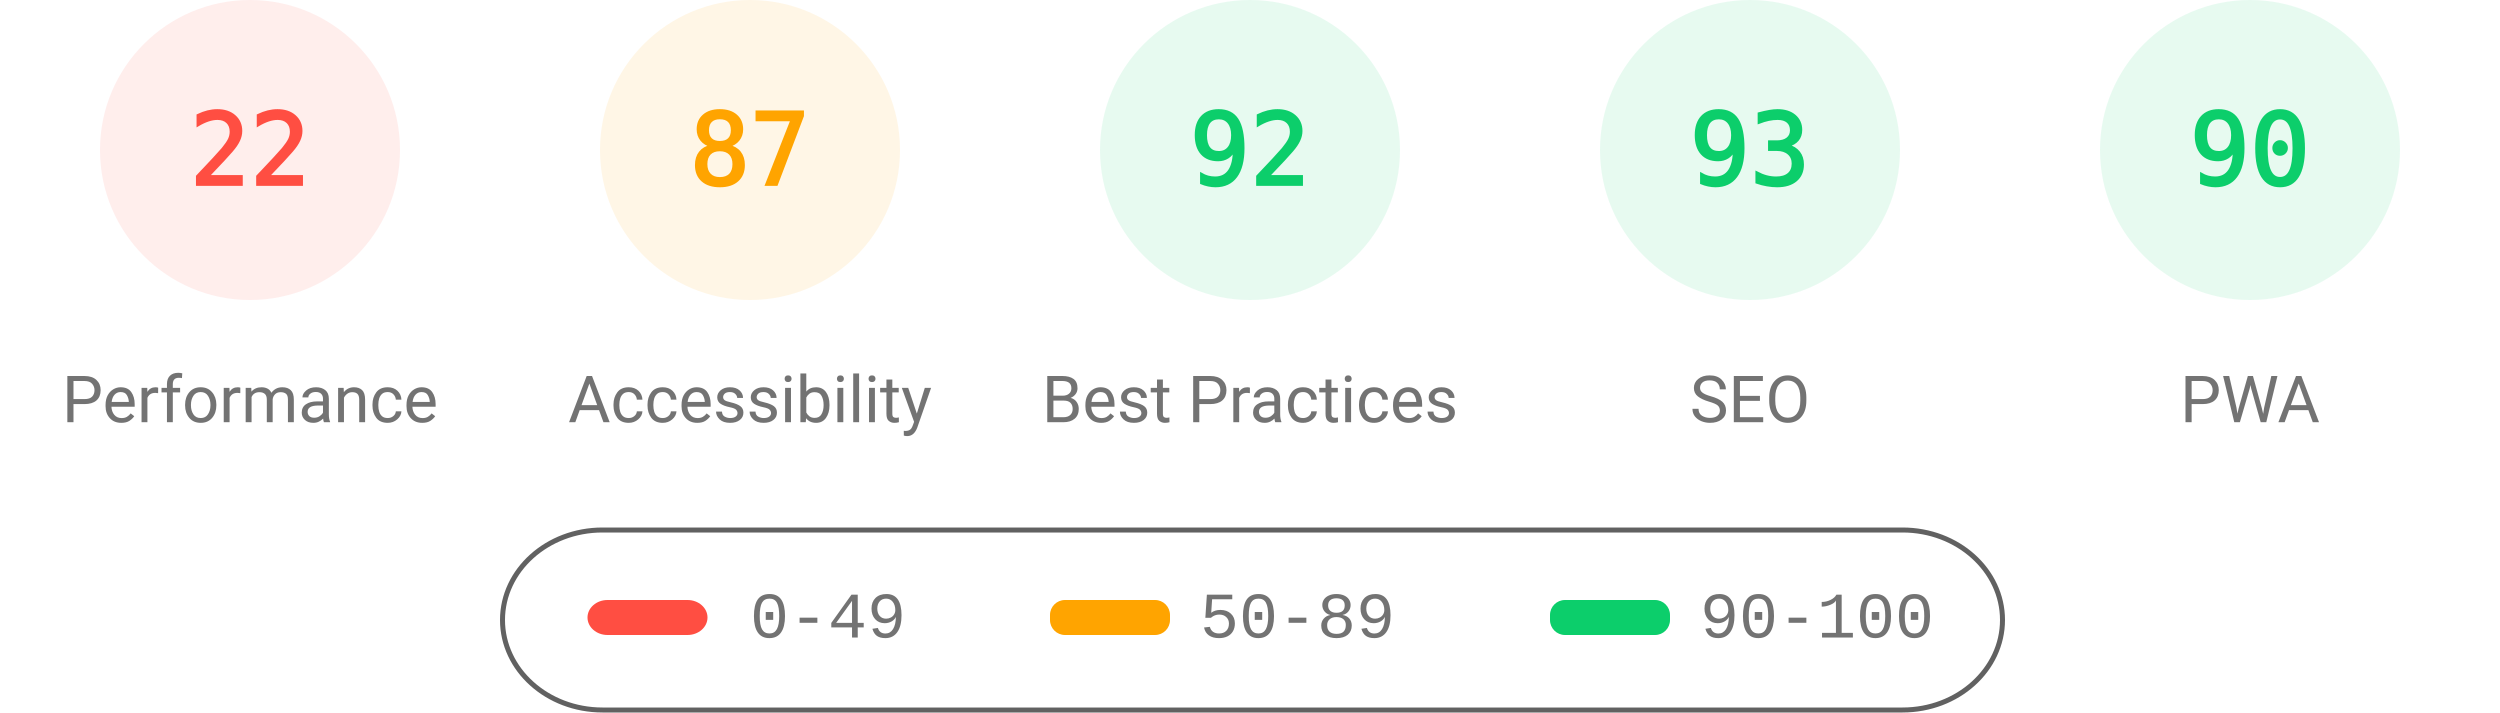
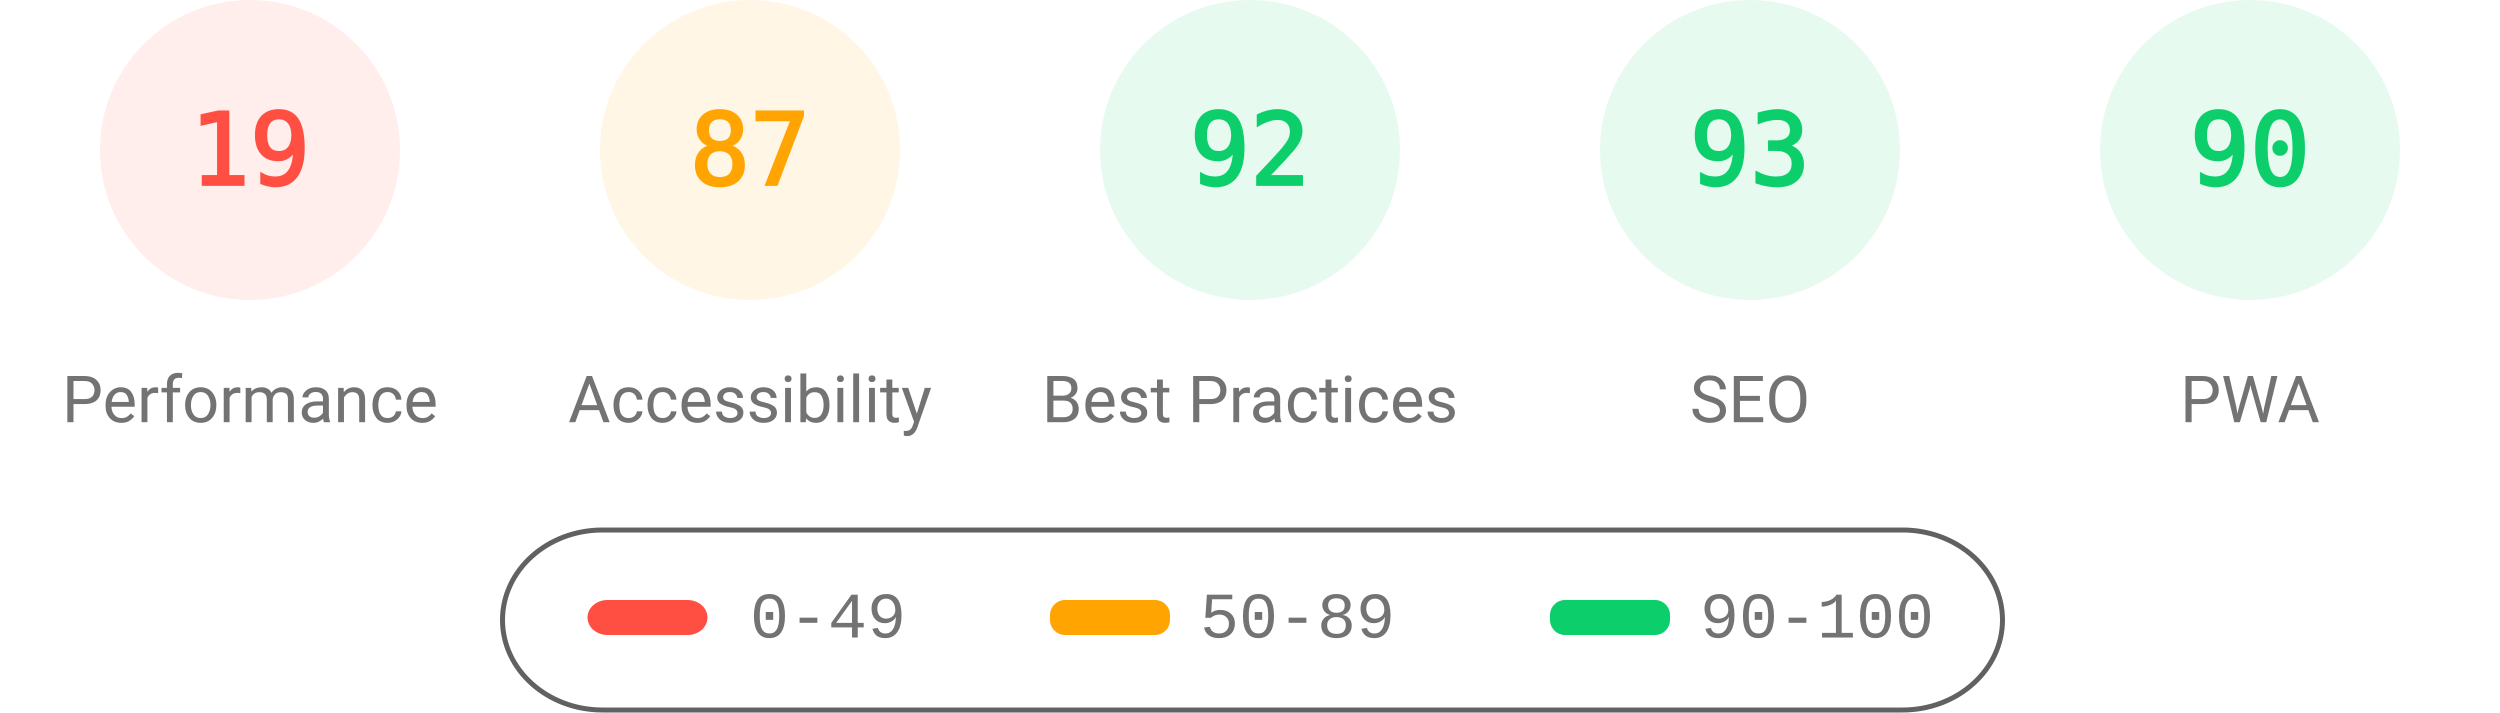
<svg xmlns="http://www.w3.org/2000/svg" fill="none" width="1000" height="285">
  <style>.gauge-base{opacity:.1}.gauge-arc{fill:none;animation-delay:250ms;stroke-linecap:round;transform:rotate(-90deg);transform-origin:100px 60px;animation:load-gauge 1s ease forwards}.guage-text{font-size:40px;font-family:monospace;text-align:center}.guage-red{color:#ff4e42;fill:#ff4e42;stroke:#ff4e42}.guage-orange{color:#ffa400;fill:#ffa400;stroke:#ffa400}.guage-green{color:#0cce6b;fill:#0cce6b;stroke:#0cce6b}.guage-undefined{color:#5c5c5c;fill:#5c5c5c;stroke:#5c5c5c}.guage-title{color:#737373;fill:#737373;stroke:none;font-size:26px;line-height:26px;font-family:Roboto,Halvetica,Arial,sans-serif}@keyframes load-gauge{from{stroke-dasharray:0 352.858}}</style>
  <svg class="guage-div guage-perf guage-red" viewBox="0 0 200 200" width="200" height="200">
    <circle class="gauge-base" r="56" cx="100" cy="60" stroke-width="8" />
-     <circle class="gauge-arc guage-arc-1" r="56" cx="100" cy="60" stroke-width="8" style="stroke-dasharray:77.409,351.858" />
-     <text class="guage-text" x="100" y="60" alignment-baseline="central" dominant-baseline="central" text-anchor="middle">22</text>
+     <circle class="gauge-arc guage-arc-1" r="56" cx="100" cy="60" stroke-width="8" style="stroke-dasharray:66.853,351.858" />
+     <text class="guage-text" x="100" y="60" alignment-baseline="central" dominant-baseline="central" text-anchor="middle">19</text>
    <text class="guage-title" x="100" y="160" alignment-baseline="central" dominant-baseline="central" text-anchor="middle">Performance</text>
  </svg>
  <svg class="guage-div guage-acc guage-orange" viewBox="0 0 200 200" width="200" height="200" x="200">
    <circle class="gauge-base" r="56" cx="100" cy="60" stroke-width="8" />
    <circle class="gauge-arc guage-arc-2" r="56" cx="100" cy="60" stroke-width="8" style="stroke-dasharray:306.116,351.858" />
    <text class="guage-text" x="100" y="60" alignment-baseline="central" dominant-baseline="central" text-anchor="middle">87</text>
    <text class="guage-title" x="100" y="160" alignment-baseline="central" dominant-baseline="central" text-anchor="middle">Accessibility</text>
  </svg>
  <svg class="guage-div guage-best guage-green" viewBox="0 0 200 200" width="200" height="200" x="400">
    <circle class="gauge-base" r="56" cx="100" cy="60" stroke-width="8" />
    <circle class="gauge-arc guage-arc-3" r="56" cx="100" cy="60" stroke-width="8" style="stroke-dasharray:323.709,351.858" />
    <text class="guage-text" x="100" y="60" alignment-baseline="central" dominant-baseline="central" text-anchor="middle">92</text>
    <text class="guage-title" x="100" y="160" alignment-baseline="central" dominant-baseline="central" text-anchor="middle">Best Practices</text>
  </svg>
  <svg class="guage-div guage-seo guage-green" viewBox="0 0 200 200" width="200" height="200" x="600">
    <circle class="gauge-base" r="56" cx="100" cy="60" stroke-width="8" />
    <circle class="gauge-arc guage-arc-4" r="56" cx="100" cy="60" stroke-width="8" style="stroke-dasharray:327.228,351.858" />
    <text class="guage-text" x="100" y="60" alignment-baseline="central" dominant-baseline="central" text-anchor="middle">93</text>
    <text class="guage-title" x="100" y="160" alignment-baseline="central" dominant-baseline="central" text-anchor="middle">SEO</text>
  </svg>
  <svg class="guage-div guage-pwa guage-green" viewBox="0 0 200 200" width="200" height="200" x="800">
    <circle class="gauge-base" r="56" cx="100" cy="60" stroke-width="8" />
    <circle class="gauge-arc guage-arc-4" r="56" cx="100" cy="60" stroke-width="8" style="stroke-dasharray:316.672,351.858" />
    <text class="guage-text" x="100" y="60" alignment-baseline="central" dominant-baseline="central" text-anchor="middle">90</text>
    <text class="guage-title" x="100" y="160" alignment-baseline="central" dominant-baseline="central" text-anchor="middle">PWA</text>
  </svg>
  <svg width="604" height="76" x="200" y="210">
    <path fill="none" id="canvas_background" d="M-1-1h604v80H-1z" />
    <rect fill-opacity="0" stroke="#616161" stroke-width="2" rx="40" id="svg_2" height="72" width="600" y="2" x="1" fill="#000" />
    <rect stroke="#000" rx="8" id="svg_3" height="14" width="48" y="30" x="35" stroke-opacity="null" stroke-width="0" fill="#ff4e42" />
    <rect stroke="#000" rx="6" id="svg_4" height="14" width="48" y="30" x="220" stroke-opacity="null" stroke-width="0" fill="#ffa400" />
    <rect stroke="#000" rx="6" id="svg_5" height="14" width="48" y="30" x="420" stroke-opacity="null" stroke-width="0" fill="#0cce6b" />
    <text xml:space="preserve" text-anchor="start" font-family="'Courier New', Courier, monospace" font-size="26" id="svg_6" y="45" x="100" stroke-opacity="null" stroke-width="0" stroke="#000" fill="#737373">0-49</text>
    <text xml:space="preserve" text-anchor="start" font-family="'Courier New', Courier, monospace" font-size="26" id="svg_7" y="45" x="280" stroke-opacity="null" stroke-width="0" stroke="#000" fill="#737373">50-89</text>
    <text xml:space="preserve" text-anchor="start" font-family="'Courier New', Courier, monospace" font-size="26" id="svg_8" y="45" x="480" stroke-opacity="null" stroke-width="0" stroke="#000" fill="#737373">90-100</text>
  </svg>
</svg>
